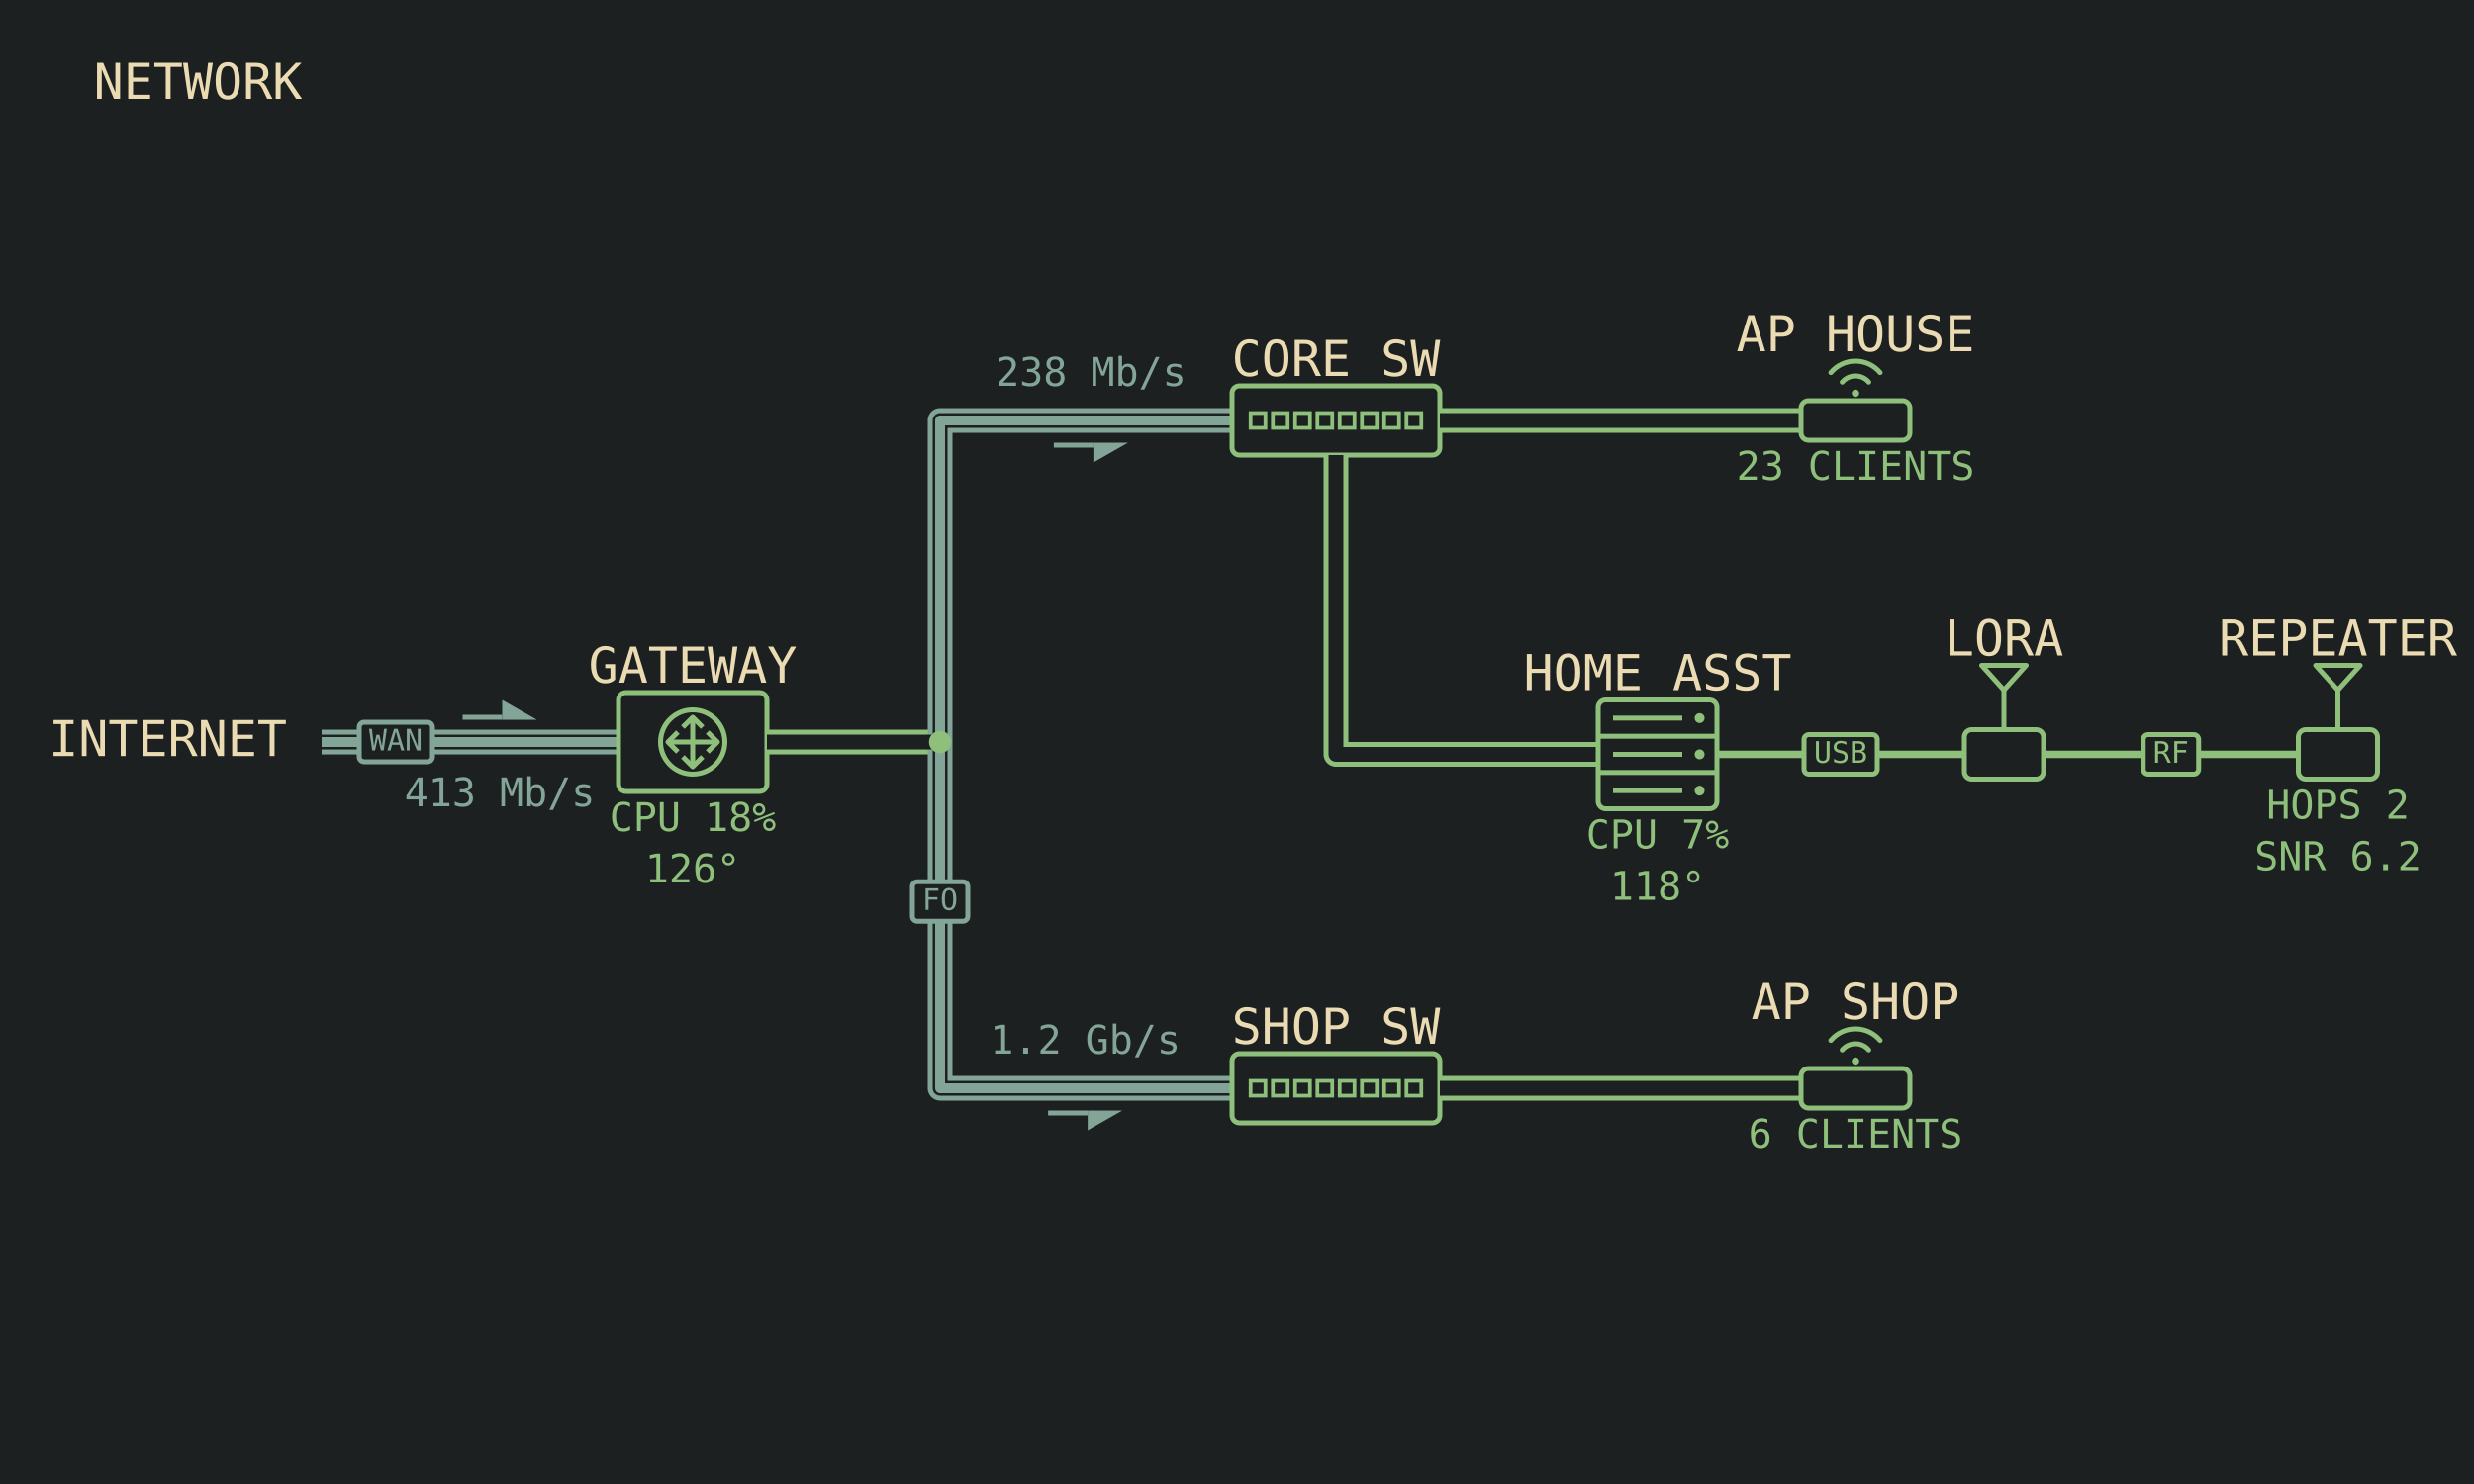
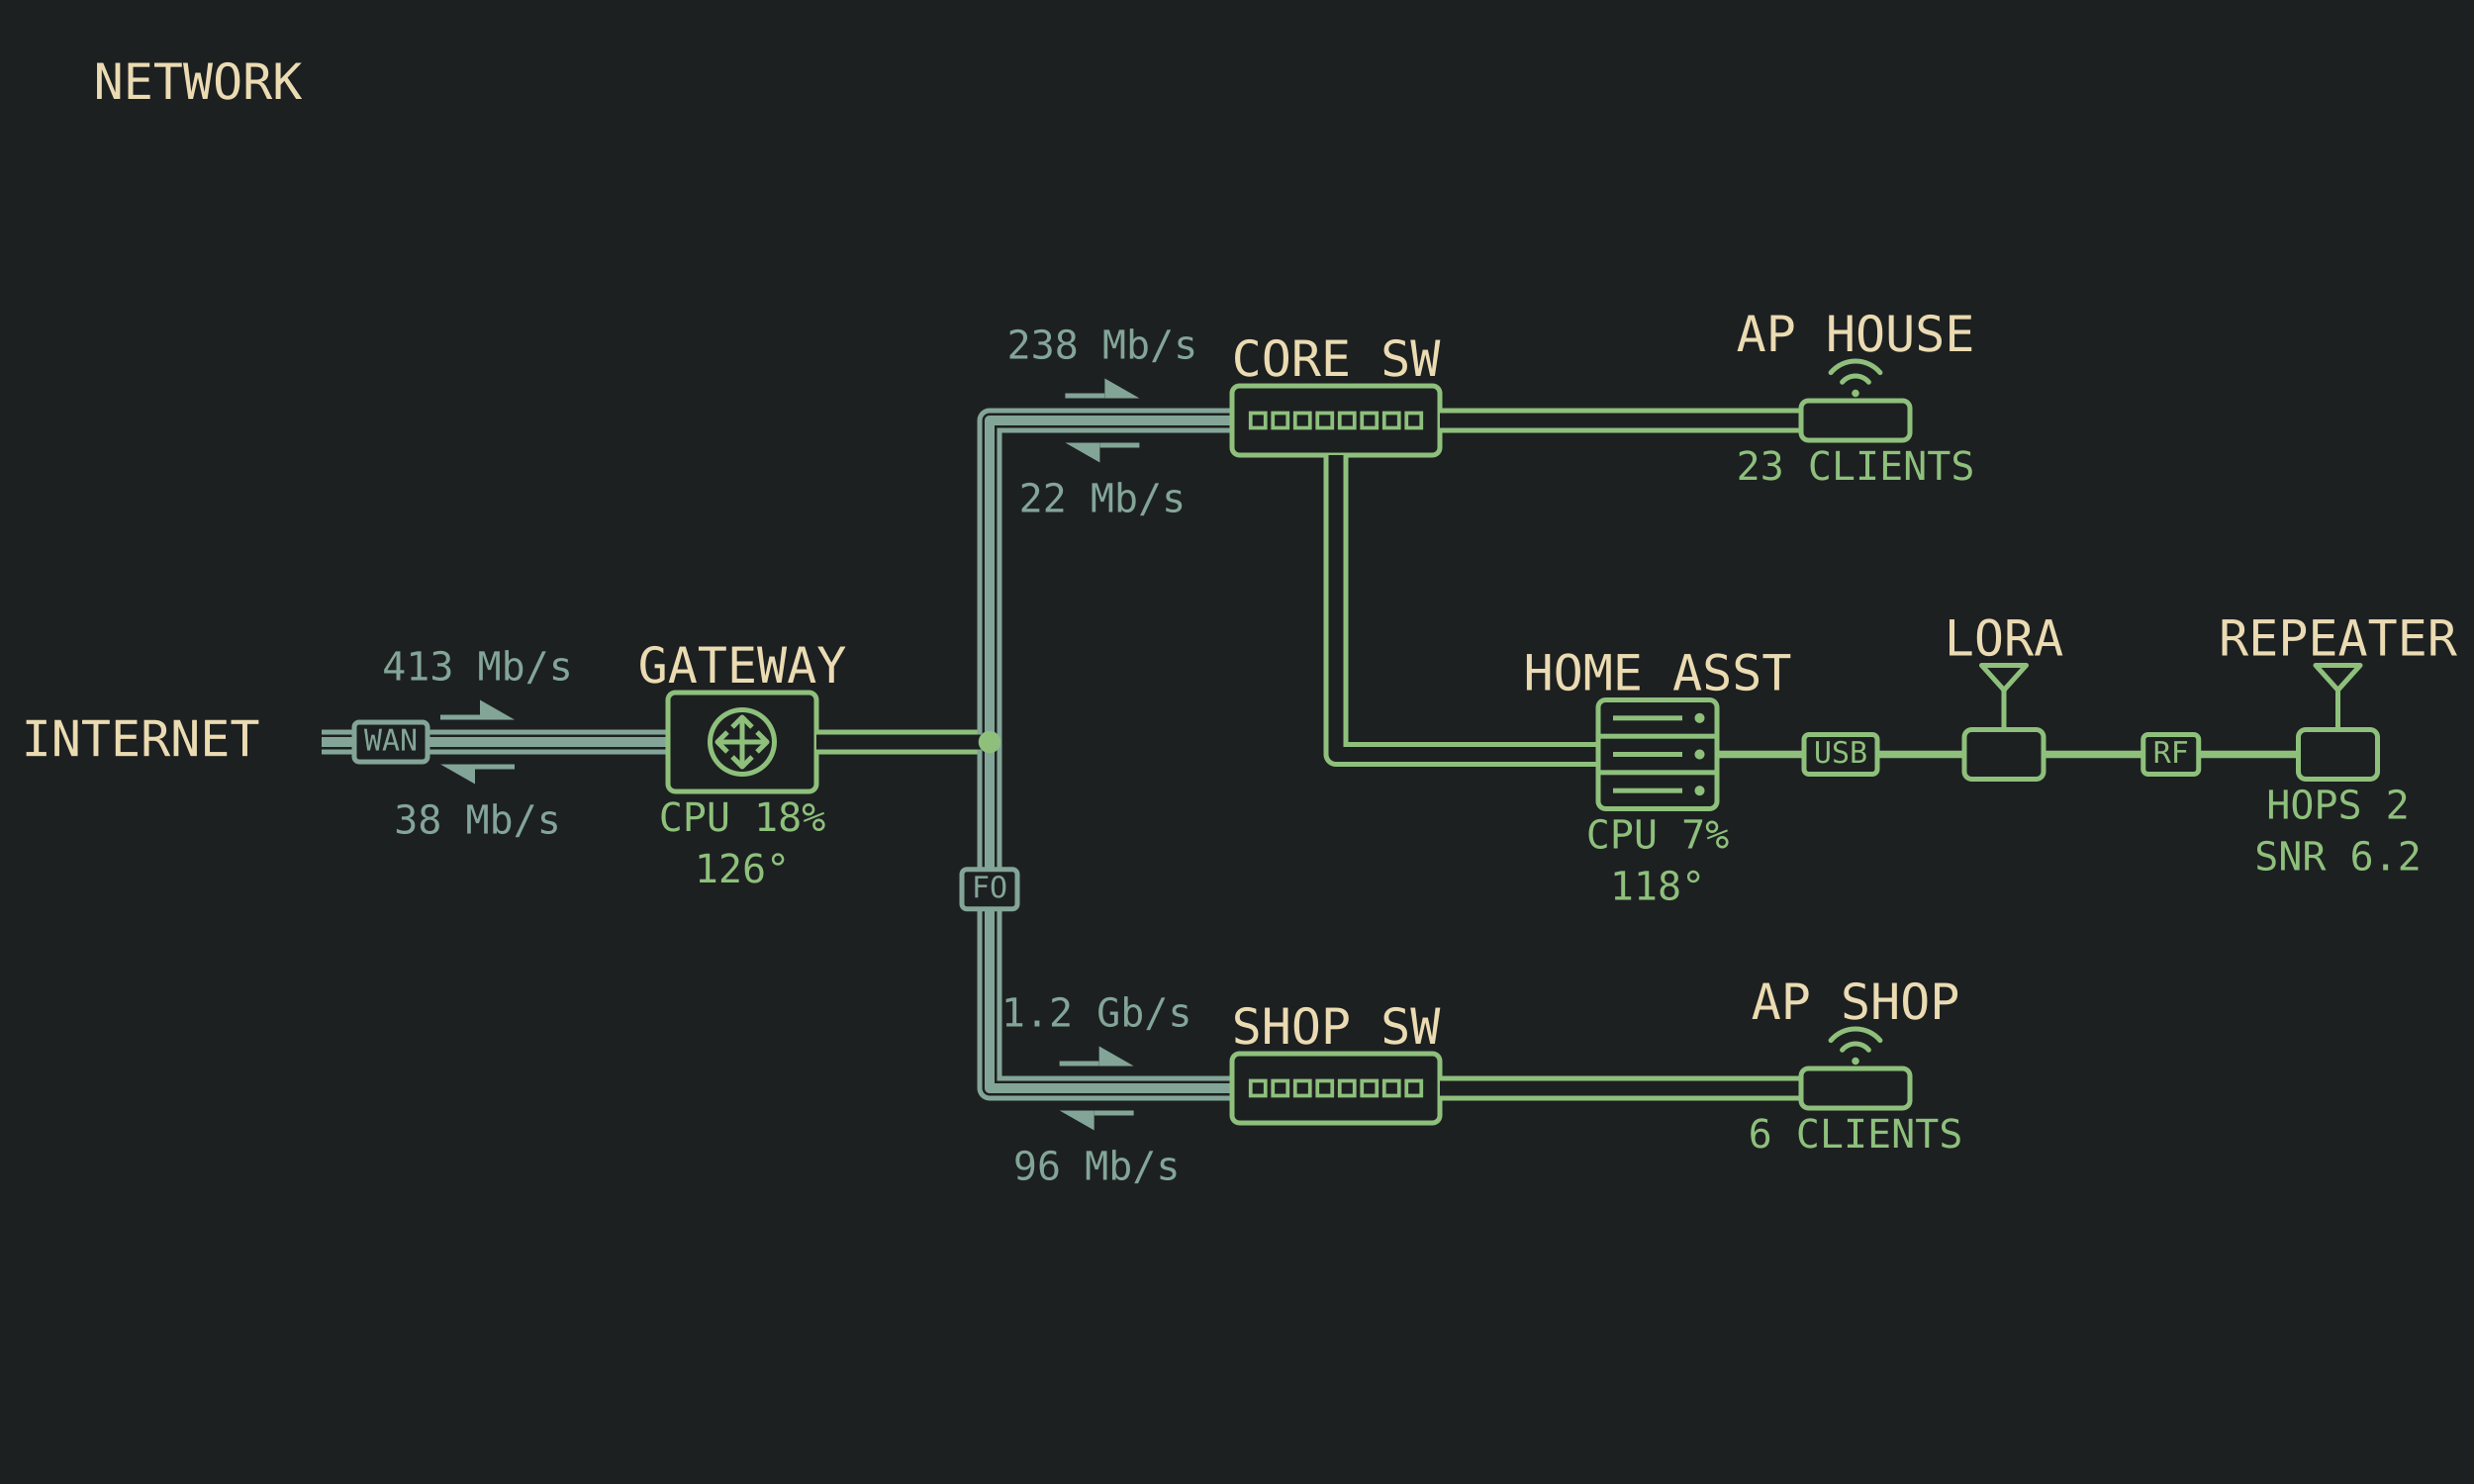
<svg xmlns="http://www.w3.org/2000/svg" viewBox="0 0 1000 600" width="1280" height="768" data-page="network" data-theme="lcd">
  <rect x="0" y="0" width="1000" height="600" fill="#1d2021" />
  <g id="casings">
    <g data-for="wan">
-       <polyline points="130,300 250,300" fill="none" stroke="#83a598" stroke-width="10" stroke-linejoin="round" />
+       <polyline points="130,300 270,300" fill="none" stroke="#83a598" stroke-width="10" stroke-linejoin="round" />
    </g>
    <g data-for="to_lan">
-       <polyline points="310,300 380,300" fill="none" stroke="#8ec07c" stroke-width="10" stroke-linejoin="round" />
+       <polyline points="330,300 400,300" fill="none" stroke="#8ec07c" stroke-width="10" stroke-linejoin="round" />
    </g>
    <g data-for="to_core">
-       <polyline points="380,300 380,170 498,170" fill="none" stroke="#83a598" stroke-width="10" stroke-linejoin="round" />
+       <polyline points="400,300 400,170 498,170" fill="none" stroke="#83a598" stroke-width="10" stroke-linejoin="round" />
    </g>
    <g data-for="to_ap_house">
      <polyline points="582,170 728,170" fill="none" stroke="#8ec07c" stroke-width="10" stroke-linejoin="round" />
    </g>
    <g data-for="to_host">
      <polyline points="540,184 540,305 646,305" fill="none" stroke="#8ec07c" stroke-width="10" stroke-linejoin="round" />
    </g>
    <g data-for="to_shop">
-       <polyline points="380,300 380,440 498,440" fill="none" stroke="#83a598" stroke-width="10" stroke-linejoin="round" />
+       <polyline points="400,300 400,440 498,440" fill="none" stroke="#83a598" stroke-width="10" stroke-linejoin="round" />
    </g>
    <g data-for="to_ap_shop">
      <polyline points="582,440 728,440" fill="none" stroke="#8ec07c" stroke-width="10" stroke-linejoin="round" />
    </g>
  </g>
  <g id="title">
    <text x="80" y="40" text-anchor="middle" font-family="DejaVu Sans Mono, monospace" font-size="20" fill="#ebdbb2">NETWORK</text>
  </g>
  <g id="wan">
-     <polyline points="130,300 250,300" fill="none" stroke="#1d2021" stroke-width="6" stroke-linejoin="round" />
-     <polyline points="130,300 250,300" fill="none" stroke="#83a598" stroke-width="4" stroke-linejoin="round" />
-     <line x1="187" y1="290" x2="203" y2="290" stroke="#83a598" stroke-width="2" />
-     <polygon points="217,291 203,291 203,283" fill="#83a598" />
-     <rect x="145.2" y="292" width="29.6" height="16" rx="2" fill="#1d2021" stroke="#83a598" stroke-width="2" />
-     <text x="160" y="300" text-anchor="middle" dominant-baseline="middle" font-family="DejaVu Sans Mono, monospace" font-size="12" fill="#83a598">WAN</text>
-     <text x="116" y="300" text-anchor="end" dominant-baseline="middle" font-family="DejaVu Sans Mono, monospace" font-size="20" fill="#ebdbb2">INTERNET</text>
-     <text x="202" y="326" text-anchor="middle" font-family="DejaVu Sans Mono, monospace" font-size="16" fill="#83a598">413 Mb/s</text>
+     <polyline points="130,300 270,300" fill="none" stroke="#1d2021" stroke-width="6" stroke-linejoin="round" />
+     <polyline points="130,300 270,300" fill="none" stroke="#83a598" stroke-width="4" stroke-linejoin="round" />
+     <line x1="178" y1="290" x2="194" y2="290" stroke="#83a598" stroke-width="2" />
+     <polygon points="208,291 194,291 194,283" fill="#83a598" />
+     <line x1="208" y1="310" x2="192" y2="310" stroke="#83a598" stroke-width="2" />
+     <polygon points="178,309 192,309 192,317" fill="#83a598" />
+     <rect x="143.2" y="292" width="29.6" height="16" rx="2" fill="#1d2021" stroke="#83a598" stroke-width="2" />
+     <text x="158" y="300" text-anchor="middle" dominant-baseline="middle" font-family="DejaVu Sans Mono, monospace" font-size="12" fill="#83a598">WAN</text>
+     <text x="105" y="300" text-anchor="end" dominant-baseline="middle" font-family="DejaVu Sans Mono, monospace" font-size="20" fill="#ebdbb2">INTERNET</text>
+     <text x="193" y="275" text-anchor="middle" font-family="DejaVu Sans Mono, monospace" font-size="16" fill="#83a598">413 Mb/s</text>
+     <text x="193" y="337" text-anchor="middle" font-family="DejaVu Sans Mono, monospace" font-size="16" fill="#83a598">38 Mb/s</text>
  </g>
  <g id="gateway">
-     <rect x="250" y="280" width="60" height="40" rx="3" fill="none" stroke="#8ec07c" stroke-width="2" />
-     <circle cx="280" cy="300" r="13" fill="none" stroke="#8ec07c" stroke-width="2" />
-     <line x1="280" y1="300" x2="290" y2="300" stroke="#8ec07c" stroke-width="2" />
-     <polyline points="286,304 290,300 286,296" fill="none" stroke-linejoin="round" stroke="#8ec07c" stroke-width="2" />
-     <line x1="280" y1="300" x2="270" y2="300" stroke="#8ec07c" stroke-width="2" />
-     <polyline points="274,296 270,300 274,304" fill="none" stroke-linejoin="round" stroke="#8ec07c" stroke-width="2" />
-     <line x1="280" y1="300" x2="280" y2="310" stroke="#8ec07c" stroke-width="2" />
-     <polyline points="284,306 280,310 276,306" fill="none" stroke-linejoin="round" stroke="#8ec07c" stroke-width="2" />
-     <line x1="280" y1="300" x2="280" y2="290" stroke="#8ec07c" stroke-width="2" />
-     <polyline points="276,294 280,290 284,294" fill="none" stroke-linejoin="round" stroke="#8ec07c" stroke-width="2" />
-     <text x="280" y="276" text-anchor="middle" font-family="DejaVu Sans Mono, monospace" font-size="20" fill="#ebdbb2">GATEWAY</text>
-     <text x="280" y="336" text-anchor="middle" font-family="DejaVu Sans Mono, monospace" font-size="16" fill="#8ec07c">CPU 18%</text>
-     <text x="280" y="356.8" text-anchor="middle" font-family="DejaVu Sans Mono, monospace" font-size="16" fill="#8ec07c">126°</text>
+     <rect x="270" y="280" width="60" height="40" rx="3" fill="none" stroke="#8ec07c" stroke-width="2" />
+     <circle cx="300" cy="300" r="13" fill="none" stroke="#8ec07c" stroke-width="2" />
+     <line x1="300" y1="300" x2="310" y2="300" stroke="#8ec07c" stroke-width="2" />
+     <polyline points="306,304 310,300 306,296" fill="none" stroke-linejoin="round" stroke="#8ec07c" stroke-width="2" />
+     <line x1="300" y1="300" x2="290" y2="300" stroke="#8ec07c" stroke-width="2" />
+     <polyline points="294,296 290,300 294,304" fill="none" stroke-linejoin="round" stroke="#8ec07c" stroke-width="2" />
+     <line x1="300" y1="300" x2="300" y2="310" stroke="#8ec07c" stroke-width="2" />
+     <polyline points="304,306 300,310 296,306" fill="none" stroke-linejoin="round" stroke="#8ec07c" stroke-width="2" />
+     <line x1="300" y1="300" x2="300" y2="290" stroke="#8ec07c" stroke-width="2" />
+     <polyline points="296,294 300,290 304,294" fill="none" stroke-linejoin="round" stroke="#8ec07c" stroke-width="2" />
+     <text x="300" y="276" text-anchor="middle" font-family="DejaVu Sans Mono, monospace" font-size="20" fill="#ebdbb2">GATEWAY</text>
+     <text x="300" y="336" text-anchor="middle" font-family="DejaVu Sans Mono, monospace" font-size="16" fill="#8ec07c">CPU 18%</text>
+     <text x="300" y="356.8" text-anchor="middle" font-family="DejaVu Sans Mono, monospace" font-size="16" fill="#8ec07c">126°</text>
  </g>
  <g id="to_lan">
-     <polyline points="310,300 380,300" fill="none" stroke="#1d2021" stroke-width="6" stroke-linejoin="round" />
+     <polyline points="330,300 400,300" fill="none" stroke="#1d2021" stroke-width="6" stroke-linejoin="round" />
  </g>
  <g id="to_core">
-     <polyline points="380,300 380,170 498,170" fill="none" stroke="#1d2021" stroke-width="6" stroke-linejoin="round" />
-     <polyline points="380,300 380,170 498,170" fill="none" stroke="#83a598" stroke-width="4" stroke-linejoin="round" />
-     <line x1="425.96" y1="180" x2="441.96" y2="180" stroke="#83a598" stroke-width="2" />
-     <polygon points="455.96,179 441.96,179 441.96,187" fill="#83a598" />
-     <text x="440.96" y="156" text-anchor="middle" font-family="DejaVu Sans Mono, monospace" font-size="16" fill="#83a598">238 Mb/s</text>
+     <polyline points="400,300 400,170 498,170" fill="none" stroke="#1d2021" stroke-width="6" stroke-linejoin="round" />
+     <polyline points="400,300 400,170 498,170" fill="none" stroke="#83a598" stroke-width="4" stroke-linejoin="round" />
+     <line x1="430.56" y1="160" x2="446.56" y2="160" stroke="#83a598" stroke-width="2" />
+     <polygon points="460.56,161 446.56,161 446.56,153" fill="#83a598" />
+     <line x1="460.56" y1="180" x2="444.56" y2="180" stroke="#83a598" stroke-width="2" />
+     <polygon points="430.56,179 444.56,179 444.56,187" fill="#83a598" />
+     <text x="445.56" y="145" text-anchor="middle" font-family="DejaVu Sans Mono, monospace" font-size="16" fill="#83a598">238 Mb/s</text>
+     <text x="445.56" y="207" text-anchor="middle" font-family="DejaVu Sans Mono, monospace" font-size="16" fill="#83a598">22 Mb/s</text>
  </g>
  <g id="core_switch">
    <rect x="498" y="156" width="84" height="28" rx="3" fill="none" stroke="#8ec07c" stroke-width="2" />
    <rect x="505.5" y="167" width="6" height="6" fill="none" stroke="#8ec07c" stroke-width="1.5" />
    <rect x="514.5" y="167" width="6" height="6" fill="none" stroke="#8ec07c" stroke-width="1.5" />
    <rect x="523.5" y="167" width="6" height="6" fill="none" stroke="#8ec07c" stroke-width="1.5" />
    <rect x="532.5" y="167" width="6" height="6" fill="none" stroke="#8ec07c" stroke-width="1.5" />
    <rect x="541.5" y="167" width="6" height="6" fill="none" stroke="#8ec07c" stroke-width="1.5" />
    <rect x="550.5" y="167" width="6" height="6" fill="none" stroke="#8ec07c" stroke-width="1.5" />
    <rect x="559.5" y="167" width="6" height="6" fill="none" stroke="#8ec07c" stroke-width="1.5" />
    <rect x="568.5" y="167" width="6" height="6" fill="none" stroke="#8ec07c" stroke-width="1.5" />
    <text x="540" y="152" text-anchor="middle" font-family="DejaVu Sans Mono, monospace" font-size="20" fill="#ebdbb2">CORE SW</text>
  </g>
  <g id="to_ap_house">
    <polyline points="582,170 728,170" fill="none" stroke="#1d2021" stroke-width="6" stroke-linejoin="round" />
  </g>
  <g id="ap_house">
    <rect x="728" y="162" width="44" height="16" rx="3" fill="none" stroke="#8ec07c" stroke-width="2" />
    <circle cx="750" cy="159" r="1.5" fill="#8ec07c" stroke="none" />
    <path d="M 744.64 154.5 A 7 7 0 0 1 755.36 154.5" fill="none" stroke-linecap="round" stroke="#8ec07c" stroke-width="2" />
    <path d="M 740.04 150.64 A 13 13 0 0 1 759.96 150.64" fill="none" stroke-linecap="round" stroke="#8ec07c" stroke-width="2" />
    <text x="750" y="142" text-anchor="middle" font-family="DejaVu Sans Mono, monospace" font-size="20" fill="#ebdbb2">AP HOUSE</text>
    <text x="750" y="194" text-anchor="middle" font-family="DejaVu Sans Mono, monospace" font-size="16" fill="#8ec07c">23 CLIENTS</text>
  </g>
  <g id="to_host">
    <polyline points="540,184 540,305 646,305" fill="none" stroke="#1d2021" stroke-width="6" stroke-linejoin="round" />
  </g>
  <g id="host">
    <rect x="646" y="283" width="48" height="44" rx="3" fill="none" stroke="#8ec07c" stroke-width="2" />
    <line x1="652" y1="290.33" x2="680" y2="290.33" stroke="#8ec07c" stroke-width="2" />
    <circle cx="687" cy="290.33" r="2" fill="#8ec07c" stroke="none" />
    <line x1="646" y1="297.67" x2="694" y2="297.67" stroke="#8ec07c" stroke-width="2" />
    <line x1="652" y1="305" x2="680" y2="305" stroke="#8ec07c" stroke-width="2" />
    <circle cx="687" cy="305" r="2" fill="#8ec07c" stroke="none" />
    <line x1="646" y1="312.33" x2="694" y2="312.33" stroke="#8ec07c" stroke-width="2" />
    <line x1="652" y1="319.67" x2="680" y2="319.67" stroke="#8ec07c" stroke-width="2" />
    <circle cx="687" cy="319.67" r="2" fill="#8ec07c" stroke="none" />
    <text x="670" y="279" text-anchor="middle" font-family="DejaVu Sans Mono, monospace" font-size="20" fill="#ebdbb2">HOME ASST</text>
    <text x="670" y="343" text-anchor="middle" font-family="DejaVu Sans Mono, monospace" font-size="16" fill="#8ec07c">CPU 7%</text>
    <text x="670" y="363.8" text-anchor="middle" font-family="DejaVu Sans Mono, monospace" font-size="16" fill="#8ec07c">118°</text>
  </g>
  <g id="usb">
    <polyline points="694,305 794,305" fill="none" stroke="#8ec07c" stroke-width="3" stroke-linejoin="round" />
    <rect x="729.2" y="297" width="29.6" height="16" rx="2" fill="#1d2021" stroke="#8ec07c" stroke-width="2" />
    <text x="744" y="305" text-anchor="middle" dominant-baseline="middle" font-family="DejaVu Sans Mono, monospace" font-size="12" fill="#8ec07c">USB</text>
  </g>
  <g id="lora">
    <rect x="794" y="295" width="32" height="20" rx="3" fill="none" stroke="#8ec07c" stroke-width="2" />
    <line x1="810" y1="295" x2="810" y2="279" stroke="#8ec07c" stroke-width="2" />
    <polygon points="801,269 819,269 810,279" fill="none" stroke-linejoin="round" stroke="#8ec07c" stroke-width="2" />
    <text x="810" y="265" text-anchor="middle" font-family="DejaVu Sans Mono, monospace" font-size="20" fill="#ebdbb2">LORA</text>
  </g>
  <g id="mesh">
    <polyline points="826,305 929,305" fill="none" stroke="#8ec07c" stroke-width="3" stroke-linejoin="round" />
    <rect x="866.3" y="297" width="22.4" height="16" rx="2" fill="#1d2021" stroke="#8ec07c" stroke-width="2" />
    <text x="877.5" y="305" text-anchor="middle" dominant-baseline="middle" font-family="DejaVu Sans Mono, monospace" font-size="12" fill="#8ec07c">RF</text>
  </g>
  <g id="repeater">
    <rect x="929" y="295" width="32" height="20" rx="3" fill="none" stroke="#8ec07c" stroke-width="2" />
    <line x1="945" y1="295" x2="945" y2="279" stroke="#8ec07c" stroke-width="2" />
    <polygon points="936,269 954,269 945,279" fill="none" stroke-linejoin="round" stroke="#8ec07c" stroke-width="2" />
    <text x="945" y="265" text-anchor="middle" font-family="DejaVu Sans Mono, monospace" font-size="20" fill="#ebdbb2">REPEATER</text>
    <text x="945" y="331" text-anchor="middle" font-family="DejaVu Sans Mono, monospace" font-size="16" fill="#8ec07c">HOPS 2</text>
    <text x="945" y="351.8" text-anchor="middle" font-family="DejaVu Sans Mono, monospace" font-size="16" fill="#8ec07c">SNR 6.2</text>
  </g>
  <g id="to_shop">
-     <polyline points="380,300 380,440 498,440" fill="none" stroke="#1d2021" stroke-width="6" stroke-linejoin="round" />
-     <polyline points="380,300 380,440 498,440" fill="none" stroke="#83a598" stroke-width="4" stroke-linejoin="round" />
-     <line x1="423.66" y1="450" x2="439.66" y2="450" stroke="#83a598" stroke-width="2" />
-     <polygon points="453.66,449 439.66,449 439.66,457" fill="#83a598" />
-     <rect x="368.8" y="356.5" width="22.4" height="16" rx="2" fill="#1d2021" stroke="#83a598" stroke-width="2" />
-     <text x="380" y="364.5" text-anchor="middle" dominant-baseline="middle" font-family="DejaVu Sans Mono, monospace" font-size="12" fill="#83a598">FO</text>
-     <text x="438.66" y="426" text-anchor="middle" font-family="DejaVu Sans Mono, monospace" font-size="16" fill="#83a598">1.2 Gb/s</text>
+     <polyline points="400,300 400,440 498,440" fill="none" stroke="#1d2021" stroke-width="6" stroke-linejoin="round" />
+     <polyline points="400,300 400,440 498,440" fill="none" stroke="#83a598" stroke-width="4" stroke-linejoin="round" />
+     <line x1="428.26" y1="430" x2="444.26" y2="430" stroke="#83a598" stroke-width="2" />
+     <polygon points="458.26,431 444.26,431 444.26,423" fill="#83a598" />
+     <line x1="458.26" y1="450" x2="442.26" y2="450" stroke="#83a598" stroke-width="2" />
+     <polygon points="428.26,449 442.26,449 442.26,457" fill="#83a598" />
+     <rect x="388.8" y="351.5" width="22.4" height="16" rx="2" fill="#1d2021" stroke="#83a598" stroke-width="2" />
+     <text x="400" y="359.5" text-anchor="middle" dominant-baseline="middle" font-family="DejaVu Sans Mono, monospace" font-size="12" fill="#83a598">FO</text>
+     <text x="443.26" y="415" text-anchor="middle" font-family="DejaVu Sans Mono, monospace" font-size="16" fill="#83a598">1.2 Gb/s</text>
+     <text x="443.26" y="477" text-anchor="middle" font-family="DejaVu Sans Mono, monospace" font-size="16" fill="#83a598">96 Mb/s</text>
  </g>
  <g id="shop_switch">
    <rect x="498" y="426" width="84" height="28" rx="3" fill="none" stroke="#8ec07c" stroke-width="2" />
    <rect x="505.5" y="437" width="6" height="6" fill="none" stroke="#8ec07c" stroke-width="1.5" />
    <rect x="514.5" y="437" width="6" height="6" fill="none" stroke="#8ec07c" stroke-width="1.5" />
    <rect x="523.5" y="437" width="6" height="6" fill="none" stroke="#8ec07c" stroke-width="1.5" />
    <rect x="532.5" y="437" width="6" height="6" fill="none" stroke="#8ec07c" stroke-width="1.5" />
    <rect x="541.5" y="437" width="6" height="6" fill="none" stroke="#8ec07c" stroke-width="1.5" />
    <rect x="550.5" y="437" width="6" height="6" fill="none" stroke="#8ec07c" stroke-width="1.5" />
    <rect x="559.5" y="437" width="6" height="6" fill="none" stroke="#8ec07c" stroke-width="1.5" />
    <rect x="568.5" y="437" width="6" height="6" fill="none" stroke="#8ec07c" stroke-width="1.5" />
    <text x="540" y="422" text-anchor="middle" font-family="DejaVu Sans Mono, monospace" font-size="20" fill="#ebdbb2">SHOP SW</text>
  </g>
  <g id="to_ap_shop">
    <polyline points="582,440 728,440" fill="none" stroke="#1d2021" stroke-width="6" stroke-linejoin="round" />
  </g>
  <g id="ap_shop">
    <rect x="728" y="432" width="44" height="16" rx="3" fill="none" stroke="#8ec07c" stroke-width="2" />
    <circle cx="750" cy="429" r="1.5" fill="#8ec07c" stroke="none" />
    <path d="M 744.64 424.5 A 7 7 0 0 1 755.36 424.5" fill="none" stroke-linecap="round" stroke="#8ec07c" stroke-width="2" />
    <path d="M 740.04 420.64 A 13 13 0 0 1 759.96 420.64" fill="none" stroke-linecap="round" stroke="#8ec07c" stroke-width="2" />
    <text x="750" y="412" text-anchor="middle" font-family="DejaVu Sans Mono, monospace" font-size="20" fill="#ebdbb2">AP SHOP</text>
    <text x="750" y="464" text-anchor="middle" font-family="DejaVu Sans Mono, monospace" font-size="16" fill="#8ec07c">6 CLIENTS</text>
  </g>
  <g id="lan">
-     <circle cx="380" cy="300" r="4.5" fill="#8ec07c" />
+     <circle cx="400" cy="300" r="4.5" fill="#8ec07c" />
  </g>
</svg>
